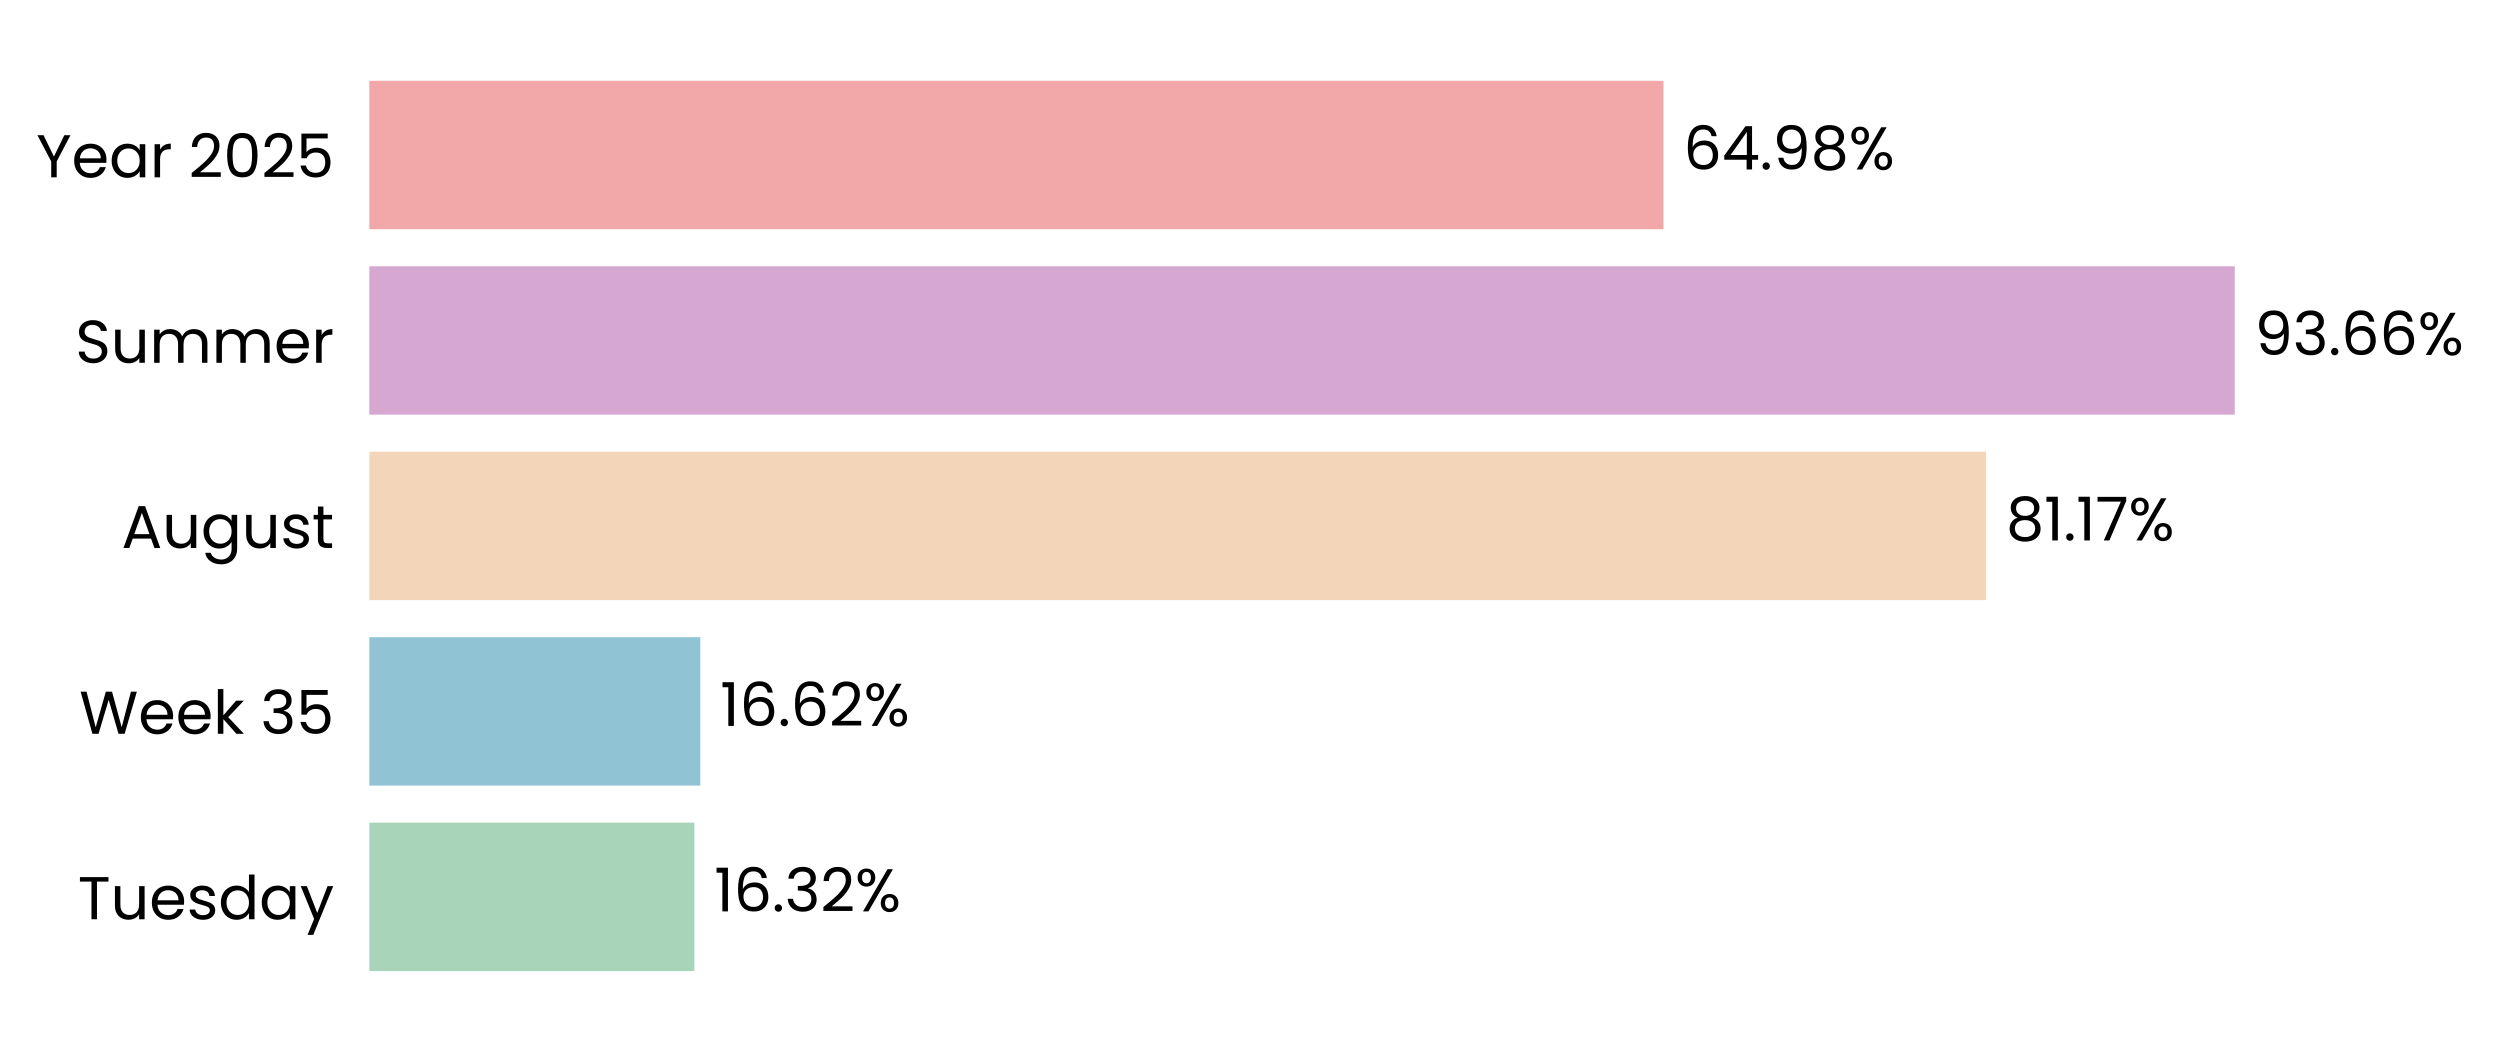
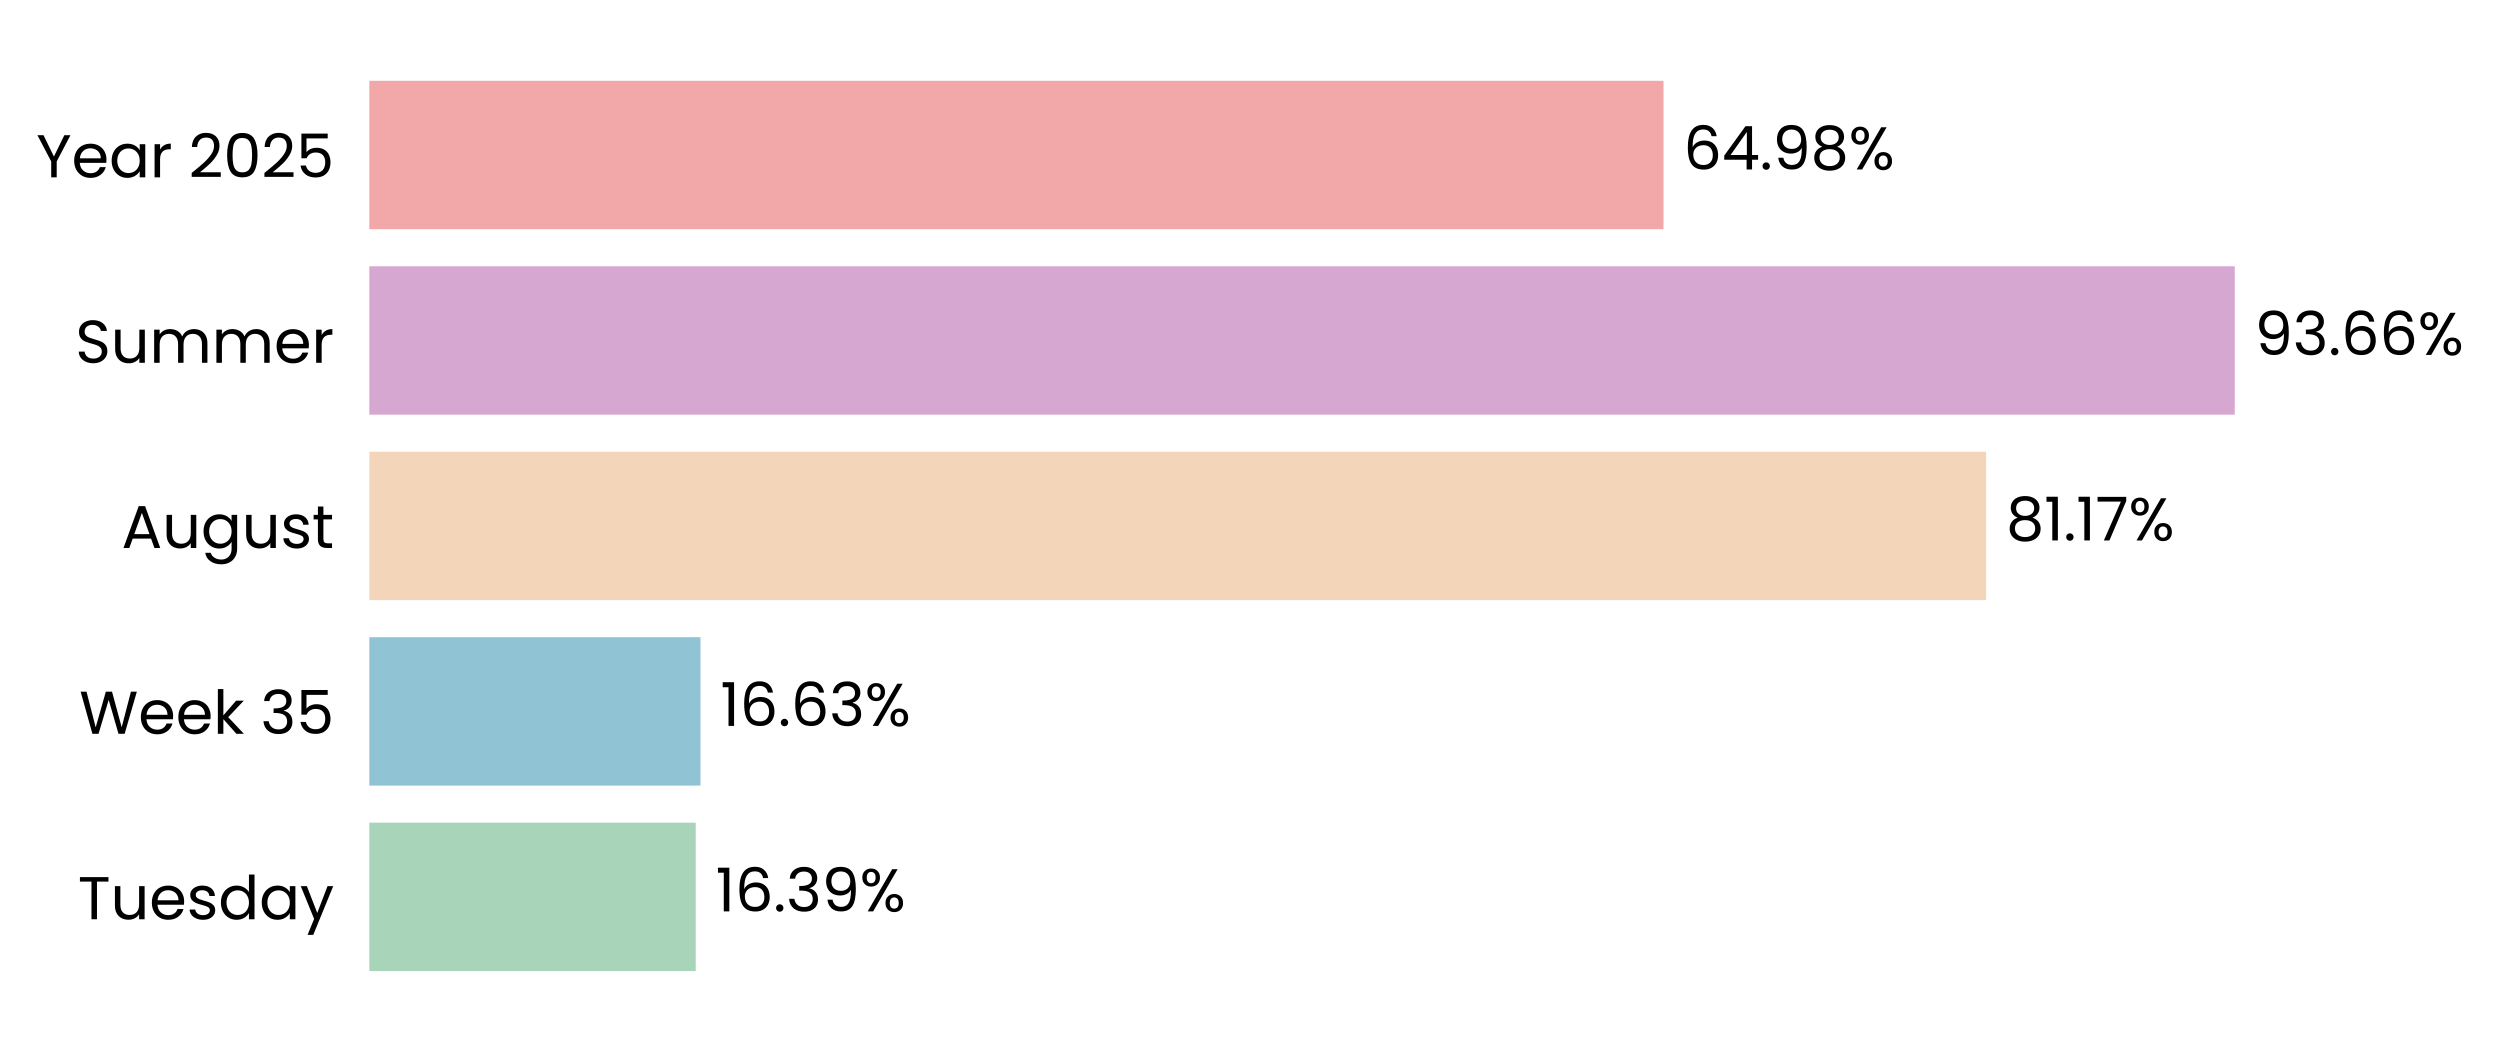
<svg xmlns="http://www.w3.org/2000/svg" xmlns:xlink="http://www.w3.org/1999/xlink" width="496.263pt" height="208.8pt" viewBox="0 0 496.263 208.8" version="1.1">
  <defs>
    <style type="text/css">*{stroke-linejoin: round; stroke-linecap: butt}</style>
  </defs>
  <g id="figure_1">
    <g id="patch_1">
      <path d="M 0 208.8  L 496.263 208.8  L 496.263 0  L 0 0  L 0 208.8  z " style="fill: none" />
    </g>
    <g id="axes_1">
      <g id="patch_2">
-         <path d="M 73.311 201.6  L 468.696 201.6  L 468.696 7.2  L 73.311 7.2  L 73.311 201.6  z " style="fill: none" />
+         <path d="M 73.311 201.6  L 468.693 201.6  L 468.693 7.2  L 73.311 7.2  L 73.311 201.6  z " style="fill: none" />
      </g>
      <g id="patch_3">
-         <path d="M 73.311 192.764  L 137.836 192.764  L 137.836 163.309  L 73.311 163.309  z " clip-path="url(#pdb65e4d15a)" style="fill: #a8d5ba" />
+         <path d="M 73.311 192.764  L 138.11 192.764  L 138.11 163.309  L 73.311 163.309  z " clip-path="url(#p90d14c357e)" style="fill: #a8d5ba" />
      </g>
      <g id="patch_4">
-         <path d="M 73.311 155.945  L 139.013 155.945  L 139.013 126.491  L 73.311 126.491  z " clip-path="url(#pdb65e4d15a)" style="fill: #90c3d4" />
+         <path d="M 73.311 155.945  L 139.051 155.945  L 139.051 126.491  L 73.311 126.491  z " clip-path="url(#p90d14c357e)" style="fill: #90c3d4" />
      </g>
      <g id="patch_5">
-         <path d="M 73.311 119.127  L 394.252 119.127  L 394.252 89.673  L 73.311 89.673  z " clip-path="url(#pdb65e4d15a)" style="fill: #f3d6ba" />
+         <path d="M 73.311 119.127  L 394.258 119.127  L 394.258 89.673  L 73.311 89.673  z " clip-path="url(#p90d14c357e)" style="fill: #f3d6ba" />
      </g>
      <g id="patch_6">
-         <path d="M 73.311 82.309  L 443.612 82.309  L 443.612 52.855  L 73.311 52.855  z " clip-path="url(#pdb65e4d15a)" style="fill: #d6a8d1" />
+         <path d="M 73.311 82.309  L 443.612 82.309  L 443.612 52.855  L 73.311 52.855  z " clip-path="url(#p90d14c357e)" style="fill: #d6a8d1" />
      </g>
      <g id="patch_7">
-         <path d="M 73.311 45.491  L 330.217 45.491  L 330.217 16.036  L 73.311 16.036  z " clip-path="url(#pdb65e4d15a)" style="fill: #f2a8a8" />
+         <path d="M 73.311 45.491  L 330.216 45.491  L 330.216 16.036  L 73.311 16.036  z " clip-path="url(#p90d14c357e)" style="fill: #f2a8a8" />
      </g>
      <g id="matplotlib.axis_1">
        <g id="ytick_1">
          <g id="text_1">
            <g transform="translate(15.4575 182.4764) scale(0.12 -0.12)">
              <defs>
                <path id="Poppins-Regular-54" d="M 3238 4461  L 3238 3987  L 2022 3987  L 2022 0  L 1440 0  L 1440 3987  L 218 3987  L 218 4461  L 3238 4461  z " transform="scale(0.015625)" />
                <path id="Poppins-Regular-75" d="M 3603 3507  L 3603 0  L 3021 0  L 3021 518  Q 2854 250 2556 99  Q 2259 -51 1901 -51  Q 1491 -51 1164 118  Q 838 288 649 627  Q 461 966 461 1453  L 461 3507  L 1037 3507  L 1037 1530  Q 1037 1011 1299 732  Q 1562 454 2016 454  Q 2483 454 2752 742  Q 3021 1030 3021 1581  L 3021 3507  L 3603 3507  z " transform="scale(0.015625)" />
                <path id="Poppins-Regular-65" d="M 3693 1888  Q 3693 1722 3674 1536  L 870 1536  Q 902 1018 1225 726  Q 1549 435 2010 435  Q 2387 435 2640 611  Q 2893 787 2995 1082  L 3622 1082  Q 3482 576 3059 259  Q 2637 -58 2010 -58  Q 1510 -58 1116 166  Q 723 390 499 803  Q 275 1216 275 1760  Q 275 2304 492 2713  Q 710 3123 1104 3344  Q 1498 3565 2010 3565  Q 2509 3565 2893 3347  Q 3277 3130 3485 2749  Q 3693 2368 3693 1888  z M 3091 2010  Q 3091 2342 2944 2582  Q 2797 2822 2544 2947  Q 2291 3072 1984 3072  Q 1542 3072 1232 2790  Q 922 2509 877 2010  L 3091 2010  z " transform="scale(0.015625)" />
                <path id="Poppins-Regular-73" d="M 1734 -58  Q 1331 -58 1011 80  Q 691 218 505 464  Q 320 710 301 1030  L 902 1030  Q 928 768 1149 601  Q 1370 435 1728 435  Q 2061 435 2253 582  Q 2445 730 2445 954  Q 2445 1184 2240 1296  Q 2035 1408 1606 1517  Q 1216 1619 969 1724  Q 723 1830 547 2038  Q 371 2246 371 2586  Q 371 2854 531 3078  Q 691 3302 985 3433  Q 1280 3565 1658 3565  Q 2240 3565 2598 3270  Q 2957 2976 2982 2464  L 2400 2464  Q 2381 2739 2179 2905  Q 1978 3072 1638 3072  Q 1325 3072 1139 2937  Q 954 2803 954 2586  Q 954 2413 1066 2301  Q 1178 2189 1347 2121  Q 1517 2054 1818 1971  Q 2195 1869 2432 1769  Q 2669 1670 2838 1472  Q 3008 1274 3014 954  Q 3014 666 2854 435  Q 2694 205 2403 73  Q 2112 -58 1734 -58  z " transform="scale(0.015625)" />
                <path id="Poppins-Regular-64" d="M 275 1766  Q 275 2304 492 2710  Q 710 3117 1091 3341  Q 1472 3565 1946 3565  Q 2355 3565 2707 3376  Q 3059 3187 3245 2880  L 3245 4736  L 3834 4736  L 3834 0  L 3245 0  L 3245 659  Q 3072 346 2733 144  Q 2394 -58 1939 -58  Q 1472 -58 1091 172  Q 710 403 492 819  Q 275 1235 275 1766  z M 3245 1760  Q 3245 2157 3085 2451  Q 2925 2746 2653 2902  Q 2381 3059 2054 3059  Q 1728 3059 1459 2905  Q 1190 2752 1030 2457  Q 870 2163 870 1766  Q 870 1363 1030 1065  Q 1190 768 1459 611  Q 1728 454 2054 454  Q 2381 454 2653 611  Q 2925 768 3085 1065  Q 3245 1363 3245 1760  z " transform="scale(0.015625)" />
                <path id="Poppins-Regular-61" d="M 275 1766  Q 275 2304 492 2710  Q 710 3117 1091 3341  Q 1472 3565 1939 3565  Q 2400 3565 2739 3366  Q 3078 3168 3245 2867  L 3245 3507  L 3834 3507  L 3834 0  L 3245 0  L 3245 653  Q 3072 346 2729 144  Q 2387 -58 1933 -58  Q 1466 -58 1088 172  Q 710 403 492 819  Q 275 1235 275 1766  z M 3245 1760  Q 3245 2157 3085 2451  Q 2925 2746 2653 2902  Q 2381 3059 2054 3059  Q 1728 3059 1459 2905  Q 1190 2752 1030 2457  Q 870 2163 870 1766  Q 870 1363 1030 1065  Q 1190 768 1459 611  Q 1728 454 2054 454  Q 2381 454 2653 611  Q 2925 768 3085 1065  Q 3245 1363 3245 1760  z " transform="scale(0.015625)" />
                <path id="Poppins-Regular-79" d="M 3514 3507  L 1402 -1651  L 800 -1651  L 1491 38  L 77 3507  L 723 3507  L 1824 666  L 2912 3507  L 3514 3507  z " transform="scale(0.015625)" />
              </defs>
              <use xlink:href="#Poppins-Regular-54" />
              <use xlink:href="#Poppins-Regular-75" transform="translate(54.09999 0)" />
              <use xlink:href="#Poppins-Regular-65" transform="translate(118.1 0)" />
              <use xlink:href="#Poppins-Regular-73" transform="translate(180.1 0)" />
              <use xlink:href="#Poppins-Regular-64" transform="translate(232.3 0)" />
              <use xlink:href="#Poppins-Regular-61" transform="translate(299.8999 0)" />
              <use xlink:href="#Poppins-Regular-79" transform="translate(367.4999 0)" />
            </g>
          </g>
        </g>
        <g id="ytick_2">
          <g id="text_2">
            <g transform="translate(15.73125 145.6582) scale(0.12 -0.12)">
              <defs>
                <path id="Poppins-Regular-57" d="M 6099 4461  L 4806 0  L 4154 0  L 3117 3590  L 2042 0  L 1395 -6  L 147 4461  L 768 4461  L 1741 678  L 2816 4461  L 3469 4461  L 4493 691  L 5472 4461  L 6099 4461  z " transform="scale(0.015625)" />
                <path id="Poppins-Regular-6b" d="M 2451 0  L 1075 1549  L 1075 0  L 493 0  L 493 4736  L 1075 4736  L 1075 1952  L 2426 3507  L 3238 3507  L 1587 1760  L 3245 0  L 2451 0  z " transform="scale(0.015625)" />
                <path id="Poppins-Regular-20" transform="scale(0.015625)" />
                <path id="Poppins-Regular-33" d="M 384 3462  Q 429 4051 838 4384  Q 1248 4717 1901 4717  Q 2336 4717 2653 4560  Q 2970 4403 3133 4134  Q 3296 3866 3296 3526  Q 3296 3130 3069 2842  Q 2842 2554 2477 2470  L 2477 2438  Q 2893 2336 3136 2035  Q 3379 1734 3379 1248  Q 3379 883 3212 592  Q 3046 301 2713 134  Q 2381 -32 1914 -32  Q 1235 -32 800 323  Q 365 678 314 1331  L 877 1331  Q 922 947 1190 704  Q 1459 461 1907 461  Q 2355 461 2588 694  Q 2822 928 2822 1299  Q 2822 1779 2502 1990  Q 2182 2202 1536 2202  L 1389 2202  L 1389 2688  L 1542 2688  Q 2131 2694 2432 2883  Q 2733 3072 2733 3469  Q 2733 3808 2512 4013  Q 2291 4218 1882 4218  Q 1485 4218 1241 4013  Q 998 3808 954 3462  L 384 3462  z " transform="scale(0.015625)" />
                <path id="Poppins-Regular-35" d="M 3347 4122  L 1101 4122  L 1101 2662  Q 1248 2867 1536 2998  Q 1824 3130 2157 3130  Q 2688 3130 3021 2909  Q 3354 2688 3498 2339  Q 3642 1990 3642 1600  Q 3642 1139 3469 774  Q 3296 410 2941 198  Q 2586 -13 2061 -13  Q 1389 -13 973 332  Q 557 678 467 1254  L 1037 1254  Q 1120 890 1389 685  Q 1658 480 2067 480  Q 2573 480 2829 784  Q 3085 1088 3085 1587  Q 3085 2086 2829 2358  Q 2573 2630 2074 2630  Q 1734 2630 1481 2467  Q 1229 2304 1114 2022  L 563 2022  L 563 4634  L 3347 4634  L 3347 4122  z " transform="scale(0.015625)" />
              </defs>
              <use xlink:href="#Poppins-Regular-57" />
              <use xlink:href="#Poppins-Regular-65" transform="translate(97.59999 0)" />
              <use xlink:href="#Poppins-Regular-65" transform="translate(159.6 0)" />
              <use xlink:href="#Poppins-Regular-6b" transform="translate(221.6 0)" />
              <use xlink:href="#Poppins-Regular-20" transform="translate(273.0999 0)" />
              <use xlink:href="#Poppins-Regular-33" transform="translate(299.7999 0)" />
              <use xlink:href="#Poppins-Regular-35" transform="translate(358.6999 0)" />
            </g>
          </g>
        </g>
        <g id="ytick_3">
          <g id="text_3">
            <g transform="translate(24.11812 108.78) scale(0.12 -0.12)">
              <defs>
                <path id="Poppins-Regular-41" d="M 3130 992  L 1184 992  L 826 0  L 211 0  L 1824 4435  L 2496 4435  L 4102 0  L 3488 0  L 3130 992  z M 2963 1466  L 2157 3718  L 1350 1466  L 2963 1466  z " transform="scale(0.015625)" />
                <path id="Poppins-Regular-67" d="M 1939 3565  Q 2394 3565 2736 3366  Q 3078 3168 3245 2867  L 3245 3507  L 3834 3507  L 3834 -77  Q 3834 -557 3629 -931  Q 3424 -1306 3043 -1517  Q 2662 -1728 2157 -1728  Q 1466 -1728 1005 -1401  Q 544 -1075 461 -512  L 1037 -512  Q 1133 -832 1433 -1027  Q 1734 -1222 2157 -1222  Q 2637 -1222 2941 -921  Q 3245 -621 3245 -77  L 3245 659  Q 3072 352 2733 147  Q 2394 -58 1939 -58  Q 1472 -58 1091 172  Q 710 403 492 819  Q 275 1235 275 1766  Q 275 2304 492 2710  Q 710 3117 1091 3341  Q 1472 3565 1939 3565  z M 3245 1760  Q 3245 2157 3085 2451  Q 2925 2746 2653 2902  Q 2381 3059 2054 3059  Q 1728 3059 1459 2905  Q 1190 2752 1030 2457  Q 870 2163 870 1766  Q 870 1363 1030 1065  Q 1190 768 1459 611  Q 1728 454 2054 454  Q 2381 454 2653 611  Q 2925 768 3085 1065  Q 3245 1363 3245 1760  z " transform="scale(0.015625)" />
                <path id="Poppins-Regular-74" d="M 1203 3027  L 1203 960  Q 1203 704 1312 598  Q 1421 493 1690 493  L 2118 493  L 2118 0  L 1594 0  Q 1107 0 864 224  Q 621 448 621 960  L 621 3027  L 166 3027  L 166 3507  L 621 3507  L 621 4390  L 1203 4390  L 1203 3507  L 2118 3507  L 2118 3027  L 1203 3027  z " transform="scale(0.015625)" />
              </defs>
              <use xlink:href="#Poppins-Regular-41" />
              <use xlink:href="#Poppins-Regular-75" transform="translate(67.39999 0)" />
              <use xlink:href="#Poppins-Regular-67" transform="translate(131.4 0)" />
              <use xlink:href="#Poppins-Regular-75" transform="translate(199 0)" />
              <use xlink:href="#Poppins-Regular-73" transform="translate(263 0)" />
              <use xlink:href="#Poppins-Regular-74" transform="translate(315.2 0)" />
            </g>
          </g>
        </g>
        <g id="ytick_4">
          <g id="text_4">
            <g transform="translate(14.95125 72.02182) scale(0.12 -0.12)">
              <defs>
                <path id="Poppins-Regular-53" d="M 1907 -45  Q 1466 -45 1117 112  Q 768 269 569 547  Q 371 826 365 1190  L 986 1190  Q 1018 877 1245 662  Q 1472 448 1907 448  Q 2323 448 2563 656  Q 2803 864 2803 1190  Q 2803 1446 2662 1606  Q 2522 1766 2310 1849  Q 2099 1933 1741 2029  Q 1299 2144 1033 2259  Q 768 2374 579 2620  Q 390 2867 390 3283  Q 390 3648 576 3929  Q 762 4211 1098 4364  Q 1434 4518 1869 4518  Q 2496 4518 2896 4204  Q 3296 3891 3347 3373  L 2707 3373  Q 2675 3629 2438 3824  Q 2202 4019 1811 4019  Q 1446 4019 1216 3830  Q 986 3642 986 3302  Q 986 3059 1123 2905  Q 1261 2752 1462 2672  Q 1664 2592 2029 2490  Q 2470 2368 2739 2249  Q 3008 2131 3200 1884  Q 3392 1638 3392 1216  Q 3392 890 3219 602  Q 3046 314 2707 134  Q 2368 -45 1907 -45  z " transform="scale(0.015625)" />
                <path id="Poppins-Regular-6d" d="M 4710 3571  Q 5120 3571 5440 3401  Q 5760 3232 5945 2893  Q 6131 2554 6131 2067  L 6131 0  L 5555 0  L 5555 1984  Q 5555 2509 5296 2787  Q 5037 3066 4595 3066  Q 4141 3066 3872 2774  Q 3603 2483 3603 1933  L 3603 0  L 3027 0  L 3027 1984  Q 3027 2509 2768 2787  Q 2509 3066 2067 3066  Q 1613 3066 1344 2774  Q 1075 2483 1075 1933  L 1075 0  L 493 0  L 493 3507  L 1075 3507  L 1075 3002  Q 1248 3277 1539 3424  Q 1830 3571 2182 3571  Q 2624 3571 2963 3372  Q 3302 3174 3469 2790  Q 3616 3162 3955 3366  Q 4294 3571 4710 3571  z " transform="scale(0.015625)" />
                <path id="Poppins-Regular-72" d="M 1075 2938  Q 1229 3238 1513 3404  Q 1798 3571 2208 3571  L 2208 2970  L 2054 2970  Q 1075 2970 1075 1907  L 1075 0  L 493 0  L 493 3507  L 1075 3507  L 1075 2938  z " transform="scale(0.015625)" />
              </defs>
              <use xlink:href="#Poppins-Regular-53" />
              <use xlink:href="#Poppins-Regular-75" transform="translate(58.7 0)" />
              <use xlink:href="#Poppins-Regular-6d" transform="translate(122.7 0)" />
              <use xlink:href="#Poppins-Regular-6d" transform="translate(225.7 0)" />
              <use xlink:href="#Poppins-Regular-65" transform="translate(328.7 0)" />
              <use xlink:href="#Poppins-Regular-72" transform="translate(390.6999 0)" />
            </g>
          </g>
        </g>
        <g id="ytick_5">
          <g id="text_5">
            <g transform="translate(7.2 35.20364) scale(0.12 -0.12)">
              <defs>
                <path id="Poppins-Regular-59" d="M 3616 4461  L 2163 1683  L 2163 0  L 1581 0  L 1581 1683  L 122 4461  L 768 4461  L 1869 2202  L 2970 4461  L 3616 4461  z " transform="scale(0.015625)" />
                <path id="Poppins-Regular-32" d="M 326 467  Q 1139 1120 1600 1539  Q 2061 1958 2377 2416  Q 2694 2874 2694 3315  Q 2694 3731 2492 3971  Q 2291 4211 1843 4211  Q 1408 4211 1168 3939  Q 928 3667 909 3213  L 346 3213  Q 371 3930 780 4320  Q 1190 4710 1837 4710  Q 2496 4710 2883 4345  Q 3270 3981 3270 3341  Q 3270 2810 2953 2307  Q 2637 1805 2233 1424  Q 1830 1043 1203 538  L 3405 538  L 3405 51  L 326 51  L 326 467  z " transform="scale(0.015625)" />
                <path id="Poppins-Regular-30" d="M 397 2362  Q 397 3462 755 4080  Q 1114 4698 2010 4698  Q 2899 4698 3257 4080  Q 3616 3462 3616 2362  Q 3616 1242 3257 621  Q 2899 0 2010 0  Q 1114 0 755 621  Q 397 1242 397 2362  z M 3040 2362  Q 3040 2918 2966 3305  Q 2893 3693 2665 3929  Q 2438 4166 2010 4166  Q 1574 4166 1347 3929  Q 1120 3693 1046 3305  Q 973 2918 973 2362  Q 973 1786 1046 1395  Q 1120 1005 1347 768  Q 1574 531 2010 531  Q 2438 531 2665 768  Q 2893 1005 2966 1395  Q 3040 1786 3040 2362  z " transform="scale(0.015625)" />
              </defs>
              <use xlink:href="#Poppins-Regular-59" />
              <use xlink:href="#Poppins-Regular-65" transform="translate(58.39999 0)" />
              <use xlink:href="#Poppins-Regular-61" transform="translate(120.4 0)" />
              <use xlink:href="#Poppins-Regular-72" transform="translate(188 0)" />
              <use xlink:href="#Poppins-Regular-20" transform="translate(225.3 0)" />
              <use xlink:href="#Poppins-Regular-32" transform="translate(252 0)" />
              <use xlink:href="#Poppins-Regular-30" transform="translate(309.4999 0)" />
              <use xlink:href="#Poppins-Regular-32" transform="translate(372.2999 0)" />
              <use xlink:href="#Poppins-Regular-35" transform="translate(429.7999 0)" />
            </g>
          </g>
        </g>
      </g>
      <g id="text_6">
-         <g transform="translate(141.7897 180.9164) scale(0.12 -0.12)">
+         <g transform="translate(142.0638 180.9164) scale(0.12 -0.12)">
          <defs>
            <path id="Poppins-Regular-31" d="M 243 4096  L 243 4627  L 1446 4627  L 1446 0  L 858 0  L 858 4096  L 243 4096  z " transform="scale(0.015625)" />
            <path id="Poppins-Regular-36" d="M 2976 3526  Q 2835 4237 2099 4237  Q 1530 4237 1248 3798  Q 966 3360 973 2355  Q 1120 2688 1462 2877  Q 1805 3066 2227 3066  Q 2886 3066 3280 2656  Q 3674 2246 3674 1523  Q 3674 1088 3504 742  Q 3334 397 2992 192  Q 2650 -13 2163 -13  Q 1504 -13 1133 281  Q 762 576 614 1094  Q 467 1613 467 2374  Q 467 4723 2106 4723  Q 2733 4723 3091 4384  Q 3450 4045 3514 3526  L 2976 3526  z M 2106 2573  Q 1830 2573 1587 2461  Q 1344 2349 1193 2121  Q 1043 1894 1043 1568  Q 1043 1082 1324 778  Q 1606 474 2131 474  Q 2579 474 2844 752  Q 3110 1030 3110 1504  Q 3110 2003 2854 2288  Q 2598 2573 2106 2573  z " transform="scale(0.015625)" />
            <path id="Poppins-Regular-2e" d="M 678 -38  Q 512 -38 397 77  Q 282 192 282 358  Q 282 525 397 640  Q 512 755 678 755  Q 838 755 950 640  Q 1062 525 1062 358  Q 1062 192 950 77  Q 838 -38 678 -38  z " transform="scale(0.015625)" />
+             <path id="Poppins-Regular-39" d="M 1146 1242  Q 1210 877 1443 678  Q 1677 480 2074 480  Q 2605 480 2857 896  Q 3110 1312 3098 2298  Q 2963 2010 2649 1846  Q 2336 1683 1952 1683  Q 1523 1683 1187 1859  Q 851 2035 659 2374  Q 467 2714 467 3194  Q 467 3878 864 4297  Q 1261 4717 1990 4717  Q 2886 4717 3248 4134  Q 3610 3552 3610 2400  Q 3610 1594 3466 1069  Q 3322 544 2979 269  Q 2637 -6 2042 -6  Q 1389 -6 1024 346  Q 659 698 608 1242  L 1146 1242  z M 2048 2176  Q 2477 2176 2752 2441  Q 3027 2707 3027 3162  Q 3027 3642 2758 3936  Q 2490 4230 2003 4230  Q 1555 4230 1289 3948  Q 1024 3667 1024 3206  Q 1024 2739 1286 2457  Q 1549 2176 2048 2176  z " transform="scale(0.015625)" />
            <path id="Poppins-Regular-25" d="M 269 3584  Q 269 4019 531 4278  Q 794 4538 1203 4538  Q 1613 4538 1875 4278  Q 2138 4019 2138 3584  Q 2138 3142 1875 2883  Q 1613 2624 1203 2624  Q 794 2624 531 2883  Q 269 3142 269 3584  z M 4006 4467  L 1414 0  L 838 0  L 3430 4467  L 4006 4467  z M 1203 4179  Q 986 4179 861 4028  Q 736 3878 736 3584  Q 736 3290 861 3136  Q 986 2982 1203 2982  Q 1421 2982 1549 3139  Q 1677 3296 1677 3584  Q 1677 3878 1549 4028  Q 1421 4179 1203 4179  z M 2720 883  Q 2720 1325 2982 1584  Q 3245 1843 3654 1843  Q 4064 1843 4323 1584  Q 4582 1325 4582 883  Q 4582 448 4323 185  Q 4064 -77 3654 -77  Q 3245 -77 2982 182  Q 2720 442 2720 883  z M 3648 1478  Q 3430 1478 3302 1328  Q 3174 1178 3174 883  Q 3174 595 3302 444  Q 3430 294 3648 294  Q 3866 294 3994 444  Q 4122 595 4122 883  Q 4122 1178 3994 1328  Q 3866 1478 3648 1478  z " transform="scale(0.015625)" />
          </defs>
          <use xlink:href="#Poppins-Regular-31" />
          <use xlink:href="#Poppins-Regular-36" transform="translate(31.99998 0)" />
          <use xlink:href="#Poppins-Regular-2e" transform="translate(95.49997 0)" />
          <use xlink:href="#Poppins-Regular-33" transform="translate(116.5 0)" />
-           <use xlink:href="#Poppins-Regular-32" transform="translate(175.3999 0)" />
-           <use xlink:href="#Poppins-Regular-25" transform="translate(232.8999 0)" />
+           <use xlink:href="#Poppins-Regular-39" transform="translate(175.3999 0)" />
+           <use xlink:href="#Poppins-Regular-25" transform="translate(238.3999 0)" />
        </g>
      </g>
      <g id="text_7">
-         <g transform="translate(142.9665 144.0982) scale(0.12 -0.12)">
+         <g transform="translate(143.0052 144.0982) scale(0.12 -0.12)">
          <use xlink:href="#Poppins-Regular-31" />
          <use xlink:href="#Poppins-Regular-36" transform="translate(31.99998 0)" />
          <use xlink:href="#Poppins-Regular-2e" transform="translate(95.49997 0)" />
          <use xlink:href="#Poppins-Regular-36" transform="translate(116.5 0)" />
-           <use xlink:href="#Poppins-Regular-32" transform="translate(179.9999 0)" />
-           <use xlink:href="#Poppins-Regular-25" transform="translate(237.4999 0)" />
+           <use xlink:href="#Poppins-Regular-33" transform="translate(179.9999 0)" />
+           <use xlink:href="#Poppins-Regular-25" transform="translate(238.8999 0)" />
        </g>
      </g>
      <g id="text_8">
-         <g transform="translate(398.2054 107.28) scale(0.12 -0.12)">
+         <g transform="translate(398.2119 107.28) scale(0.12 -0.12)">
          <defs>
            <path id="Poppins-Regular-38" d="M 1242 2406  Q 883 2547 691 2816  Q 499 3085 499 3469  Q 499 3814 672 4092  Q 845 4371 1187 4534  Q 1530 4698 2016 4698  Q 2502 4698 2844 4534  Q 3187 4371 3363 4092  Q 3539 3814 3539 3469  Q 3539 3098 3340 2819  Q 3142 2541 2797 2406  Q 3194 2285 3427 1981  Q 3661 1677 3661 1248  Q 3661 832 3456 521  Q 3251 211 2876 41  Q 2502 -128 2016 -128  Q 1530 -128 1162 41  Q 794 211 589 521  Q 384 832 384 1248  Q 384 1677 614 1984  Q 845 2291 1242 2406  z M 2976 3398  Q 2976 3789 2720 4000  Q 2464 4211 2016 4211  Q 1574 4211 1318 4000  Q 1062 3789 1062 3392  Q 1062 3034 1328 2816  Q 1594 2598 2016 2598  Q 2445 2598 2710 2819  Q 2976 3040 2976 3398  z M 2016 2150  Q 1542 2150 1241 1929  Q 941 1709 941 1267  Q 941 858 1232 608  Q 1523 358 2016 358  Q 2509 358 2797 608  Q 3085 858 3085 1267  Q 3085 1696 2790 1923  Q 2496 2150 2016 2150  z " transform="scale(0.015625)" />
            <path id="Poppins-Regular-37" d="M 3245 4173  L 1466 0  L 877 0  L 2682 4115  L 211 4115  L 211 4614  L 3245 4614  L 3245 4173  z " transform="scale(0.015625)" />
          </defs>
          <use xlink:href="#Poppins-Regular-38" />
          <use xlink:href="#Poppins-Regular-31" transform="translate(63.09999 0)" />
          <use xlink:href="#Poppins-Regular-2e" transform="translate(95.09998 0)" />
          <use xlink:href="#Poppins-Regular-31" transform="translate(116.1 0)" />
          <use xlink:href="#Poppins-Regular-37" transform="translate(148.0999 0)" />
          <use xlink:href="#Poppins-Regular-25" transform="translate(202.6999 0)" />
        </g>
      </g>
      <g id="text_9">
-         <g transform="translate(447.5655 70.46182) scale(0.12 -0.12)">
-           <defs>
-             <path id="Poppins-Regular-39" d="M 1146 1242  Q 1210 877 1443 678  Q 1677 480 2074 480  Q 2605 480 2857 896  Q 3110 1312 3098 2298  Q 2963 2010 2649 1846  Q 2336 1683 1952 1683  Q 1523 1683 1187 1859  Q 851 2035 659 2374  Q 467 2714 467 3194  Q 467 3878 864 4297  Q 1261 4717 1990 4717  Q 2886 4717 3248 4134  Q 3610 3552 3610 2400  Q 3610 1594 3466 1069  Q 3322 544 2979 269  Q 2637 -6 2042 -6  Q 1389 -6 1024 346  Q 659 698 608 1242  L 1146 1242  z M 2048 2176  Q 2477 2176 2752 2441  Q 3027 2707 3027 3162  Q 3027 3642 2758 3936  Q 2490 4230 2003 4230  Q 1555 4230 1289 3948  Q 1024 3667 1024 3206  Q 1024 2739 1286 2457  Q 1549 2176 2048 2176  z " transform="scale(0.015625)" />
-           </defs>
+         <g transform="translate(447.5657 70.46182) scale(0.12 -0.12)">
          <use xlink:href="#Poppins-Regular-39" />
          <use xlink:href="#Poppins-Regular-33" transform="translate(62.99999 0)" />
          <use xlink:href="#Poppins-Regular-2e" transform="translate(121.9 0)" />
          <use xlink:href="#Poppins-Regular-36" transform="translate(142.9 0)" />
          <use xlink:href="#Poppins-Regular-36" transform="translate(206.3999 0)" />
          <use xlink:href="#Poppins-Regular-25" transform="translate(269.8999 0)" />
        </g>
      </g>
      <g id="text_10">
-         <g transform="translate(334.1713 33.64364) scale(0.12 -0.12)">
+         <g transform="translate(334.1702 33.64364) scale(0.12 -0.12)">
          <defs>
            <path id="Poppins-Regular-34" d="M 256 1030  L 256 1472  L 2502 4582  L 3200 4582  L 3200 1536  L 3840 1536  L 3840 1030  L 3200 1030  L 3200 0  L 2624 0  L 2624 1030  L 256 1030  z M 2650 3974  L 928 1536  L 2650 1536  L 2650 3974  z " transform="scale(0.015625)" />
          </defs>
          <use xlink:href="#Poppins-Regular-36" />
          <use xlink:href="#Poppins-Regular-34" transform="translate(63.49999 0)" />
          <use xlink:href="#Poppins-Regular-2e" transform="translate(126.4 0)" />
          <use xlink:href="#Poppins-Regular-39" transform="translate(147.4 0)" />
          <use xlink:href="#Poppins-Regular-38" transform="translate(210.3999 0)" />
          <use xlink:href="#Poppins-Regular-25" transform="translate(273.4999 0)" />
        </g>
      </g>
    </g>
  </g>
  <defs>
-     <clipPath id="pdb65e4d15a">
-       <rect x="73.311" y="7.2" width="395.385" height="194.4" />
+     <clipPath id="p90d14c357e">
+       <rect x="73.311" y="7.2" width="395.382" height="194.4" />
    </clipPath>
  </defs>
</svg>
